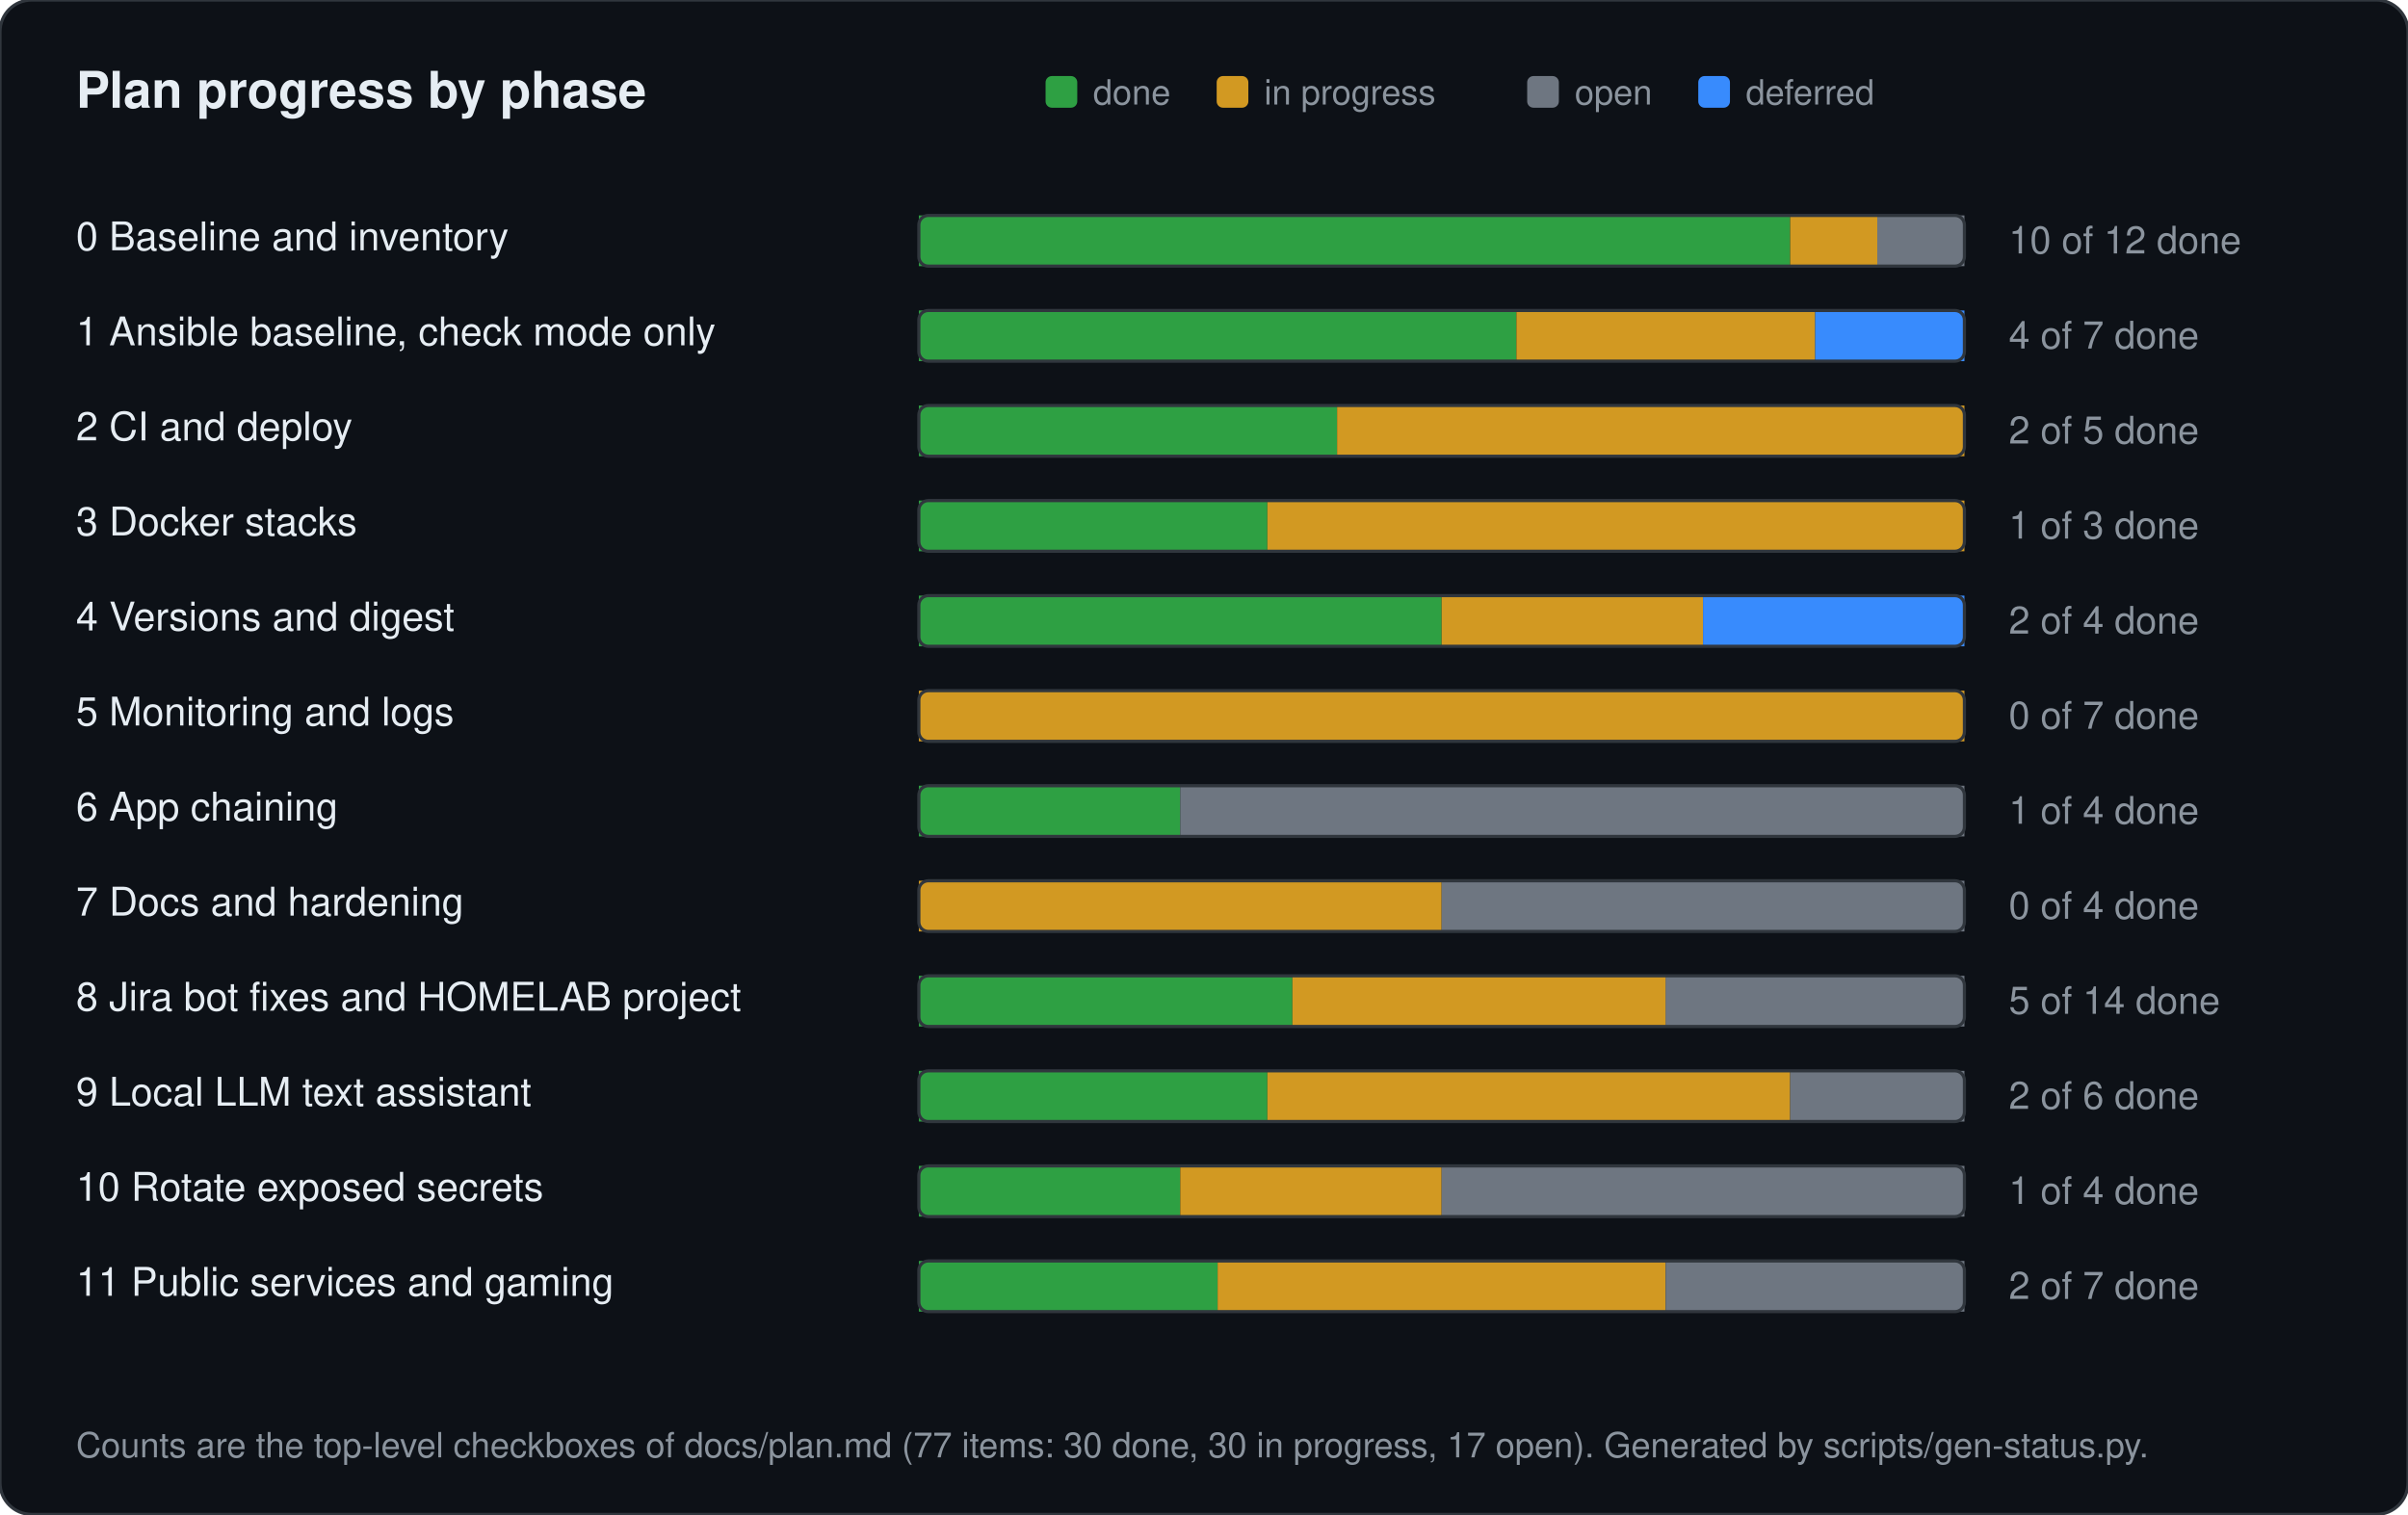
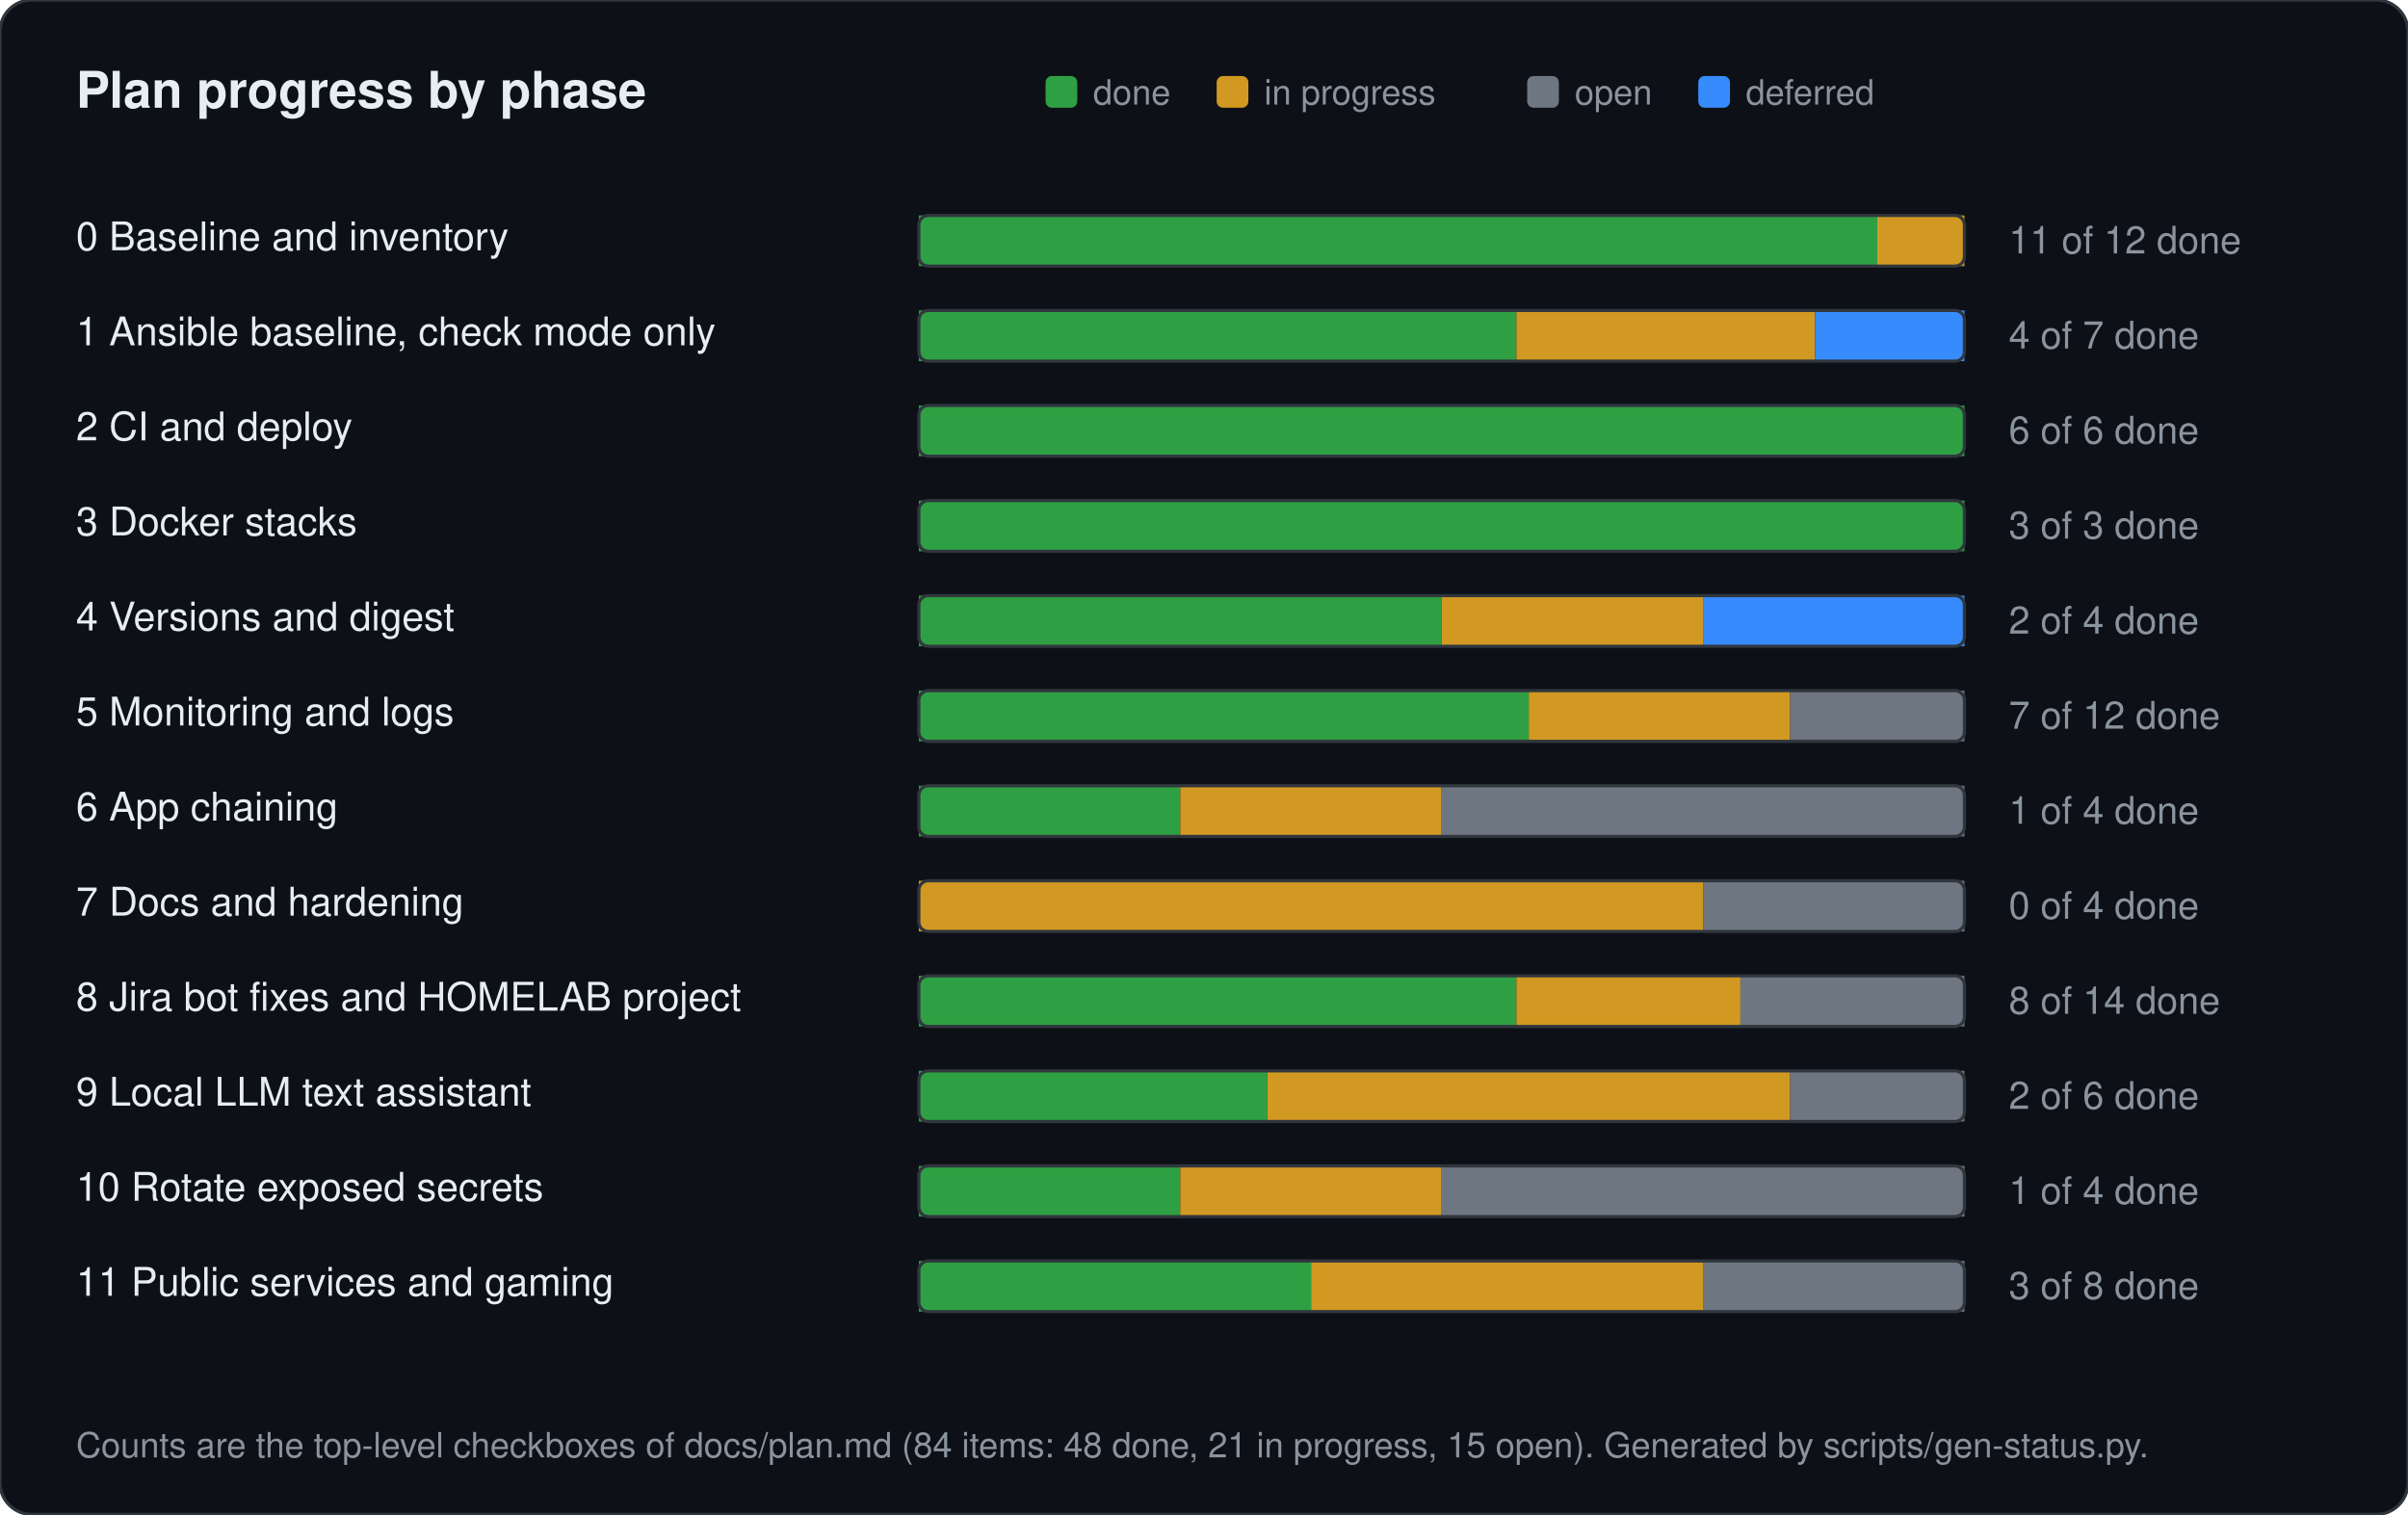
<svg xmlns="http://www.w3.org/2000/svg" width="760" height="478" viewBox="0 0 760 478" role="img" aria-label="Plan progress by phase">
  <rect width="760" height="478" rx="10" fill="#0d1117" stroke="#30363d" />
  <g font-family="Segoe UI,Helvetica,Arial,sans-serif" fill="#e6edf3">
    <text x="24" y="34" font-size="16" font-weight="600">Plan progress by phase</text>
    <rect x="330" y="24" width="10" height="10" rx="2" fill="#2ea043" />
    <text x="345" y="33" font-size="11" fill="#8b949e">done</text>
    <rect x="384" y="24" width="10" height="10" rx="2" fill="#d29922" />
    <text x="399" y="33" font-size="11" fill="#8b949e">in progress</text>
    <rect x="482" y="24" width="10" height="10" rx="2" fill="#6e7681" />
    <text x="497" y="33" font-size="11" fill="#8b949e">open</text>
    <rect x="536" y="24" width="10" height="10" rx="2" fill="#388bfd" />
    <text x="551" y="33" font-size="11" fill="#8b949e">deferred</text>
    <text x="24" y="79" font-size="12.5">0  Baseline and inventory</text>
-     <rect x="290.0" y="68" width="275.0" height="16" fill="#2ea043" />
-     <rect x="565.0" y="68" width="27.5" height="16" fill="#d29922" />
-     <rect x="592.5" y="68" width="27.5" height="16" fill="#6e7681" />
+     <rect x="290.0" y="68" width="302.5" height="16" fill="#2ea043" />
+     <rect x="592.5" y="68" width="27.5" height="16" fill="#d29922" />
    <rect x="290" y="68" width="330" height="16" rx="3" fill="none" stroke="#30363d" />
-     <text x="634" y="80" font-size="12" fill="#8b949e">10 of 12 done</text>
+     <text x="634" y="80" font-size="12" fill="#8b949e">11 of 12 done</text>
    <text x="24" y="109" font-size="12.5">1  Ansible baseline, check mode only</text>
    <rect x="290.0" y="98" width="188.6" height="16" fill="#2ea043" />
    <rect x="478.6" y="98" width="94.3" height="16" fill="#d29922" />
    <rect x="572.9" y="98" width="47.1" height="16" fill="#388bfd" />
    <rect x="290" y="98" width="330" height="16" rx="3" fill="none" stroke="#30363d" />
    <text x="634" y="110" font-size="12" fill="#8b949e">4 of 7 done</text>
    <text x="24" y="139" font-size="12.5">2  CI and deploy</text>
-     <rect x="290.0" y="128" width="132.0" height="16" fill="#2ea043" />
-     <rect x="422.0" y="128" width="198.0" height="16" fill="#d29922" />
+     <rect x="290.0" y="128" width="330.0" height="16" fill="#2ea043" />
    <rect x="290" y="128" width="330" height="16" rx="3" fill="none" stroke="#30363d" />
-     <text x="634" y="140" font-size="12" fill="#8b949e">2 of 5 done</text>
+     <text x="634" y="140" font-size="12" fill="#8b949e">6 of 6 done</text>
    <text x="24" y="169" font-size="12.5">3  Docker stacks</text>
-     <rect x="290.0" y="158" width="110.0" height="16" fill="#2ea043" />
-     <rect x="400.0" y="158" width="220.0" height="16" fill="#d29922" />
+     <rect x="290.0" y="158" width="330.0" height="16" fill="#2ea043" />
    <rect x="290" y="158" width="330" height="16" rx="3" fill="none" stroke="#30363d" />
-     <text x="634" y="170" font-size="12" fill="#8b949e">1 of 3 done</text>
+     <text x="634" y="170" font-size="12" fill="#8b949e">3 of 3 done</text>
    <text x="24" y="199" font-size="12.5">4  Versions and digest</text>
    <rect x="290.0" y="188" width="165.0" height="16" fill="#2ea043" />
    <rect x="455.0" y="188" width="82.5" height="16" fill="#d29922" />
    <rect x="537.5" y="188" width="82.5" height="16" fill="#388bfd" />
    <rect x="290" y="188" width="330" height="16" rx="3" fill="none" stroke="#30363d" />
    <text x="634" y="200" font-size="12" fill="#8b949e">2 of 4 done</text>
    <text x="24" y="229" font-size="12.5">5  Monitoring and logs</text>
-     <rect x="290.0" y="218" width="330.0" height="16" fill="#d29922" />
+     <rect x="290.0" y="218" width="192.5" height="16" fill="#2ea043" />
+     <rect x="482.5" y="218" width="82.5" height="16" fill="#d29922" />
+     <rect x="565.0" y="218" width="55.0" height="16" fill="#6e7681" />
    <rect x="290" y="218" width="330" height="16" rx="3" fill="none" stroke="#30363d" />
-     <text x="634" y="230" font-size="12" fill="#8b949e">0 of 7 done</text>
+     <text x="634" y="230" font-size="12" fill="#8b949e">7 of 12 done</text>
    <text x="24" y="259" font-size="12.5">6  App chaining</text>
    <rect x="290.0" y="248" width="82.5" height="16" fill="#2ea043" />
-     <rect x="372.5" y="248" width="247.5" height="16" fill="#6e7681" />
+     <rect x="372.5" y="248" width="82.5" height="16" fill="#d29922" />
+     <rect x="455.0" y="248" width="165.0" height="16" fill="#6e7681" />
    <rect x="290" y="248" width="330" height="16" rx="3" fill="none" stroke="#30363d" />
    <text x="634" y="260" font-size="12" fill="#8b949e">1 of 4 done</text>
    <text x="24" y="289" font-size="12.5">7  Docs and hardening</text>
-     <rect x="290.0" y="278" width="165.0" height="16" fill="#d29922" />
-     <rect x="455.0" y="278" width="165.0" height="16" fill="#6e7681" />
+     <rect x="290.0" y="278" width="247.5" height="16" fill="#d29922" />
+     <rect x="537.5" y="278" width="82.5" height="16" fill="#6e7681" />
    <rect x="290" y="278" width="330" height="16" rx="3" fill="none" stroke="#30363d" />
    <text x="634" y="290" font-size="12" fill="#8b949e">0 of 4 done</text>
    <text x="24" y="319" font-size="12.5">8  Jira bot fixes and HOMELAB project</text>
-     <rect x="290.0" y="308" width="117.9" height="16" fill="#2ea043" />
-     <rect x="407.9" y="308" width="117.9" height="16" fill="#d29922" />
-     <rect x="525.7" y="308" width="94.3" height="16" fill="#6e7681" />
+     <rect x="290.0" y="308" width="188.6" height="16" fill="#2ea043" />
+     <rect x="478.6" y="308" width="70.7" height="16" fill="#d29922" />
+     <rect x="549.3" y="308" width="70.7" height="16" fill="#6e7681" />
    <rect x="290" y="308" width="330" height="16" rx="3" fill="none" stroke="#30363d" />
-     <text x="634" y="320" font-size="12" fill="#8b949e">5 of 14 done</text>
+     <text x="634" y="320" font-size="12" fill="#8b949e">8 of 14 done</text>
    <text x="24" y="349" font-size="12.5">9  Local LLM text assistant</text>
    <rect x="290.0" y="338" width="110.0" height="16" fill="#2ea043" />
    <rect x="400.0" y="338" width="165.0" height="16" fill="#d29922" />
    <rect x="565.0" y="338" width="55.0" height="16" fill="#6e7681" />
    <rect x="290" y="338" width="330" height="16" rx="3" fill="none" stroke="#30363d" />
    <text x="634" y="350" font-size="12" fill="#8b949e">2 of 6 done</text>
    <text x="24" y="379" font-size="12.5">10  Rotate exposed secrets</text>
    <rect x="290.0" y="368" width="82.5" height="16" fill="#2ea043" />
    <rect x="372.5" y="368" width="82.5" height="16" fill="#d29922" />
    <rect x="455.0" y="368" width="165.0" height="16" fill="#6e7681" />
    <rect x="290" y="368" width="330" height="16" rx="3" fill="none" stroke="#30363d" />
    <text x="634" y="380" font-size="12" fill="#8b949e">1 of 4 done</text>
    <text x="24" y="409" font-size="12.5">11  Public services and gaming</text>
-     <rect x="290.0" y="398" width="94.3" height="16" fill="#2ea043" />
-     <rect x="384.3" y="398" width="141.4" height="16" fill="#d29922" />
-     <rect x="525.7" y="398" width="94.3" height="16" fill="#6e7681" />
+     <rect x="290.0" y="398" width="123.8" height="16" fill="#2ea043" />
+     <rect x="413.8" y="398" width="123.8" height="16" fill="#d29922" />
+     <rect x="537.5" y="398" width="82.5" height="16" fill="#6e7681" />
    <rect x="290" y="398" width="330" height="16" rx="3" fill="none" stroke="#30363d" />
-     <text x="634" y="410" font-size="12" fill="#8b949e">2 of 7 done</text>
-     <text x="24" y="460" font-size="11" fill="#8b949e">Counts are the top-level checkboxes of docs/plan.md (77 items: 30 done, 30 in progress, 17 open). Generated by scripts/gen-status.py.</text>
+     <text x="634" y="410" font-size="12" fill="#8b949e">3 of 8 done</text>
+     <text x="24" y="460" font-size="11" fill="#8b949e">Counts are the top-level checkboxes of docs/plan.md (84 items: 48 done, 21 in progress, 15 open). Generated by scripts/gen-status.py.</text>
  </g>
</svg>
